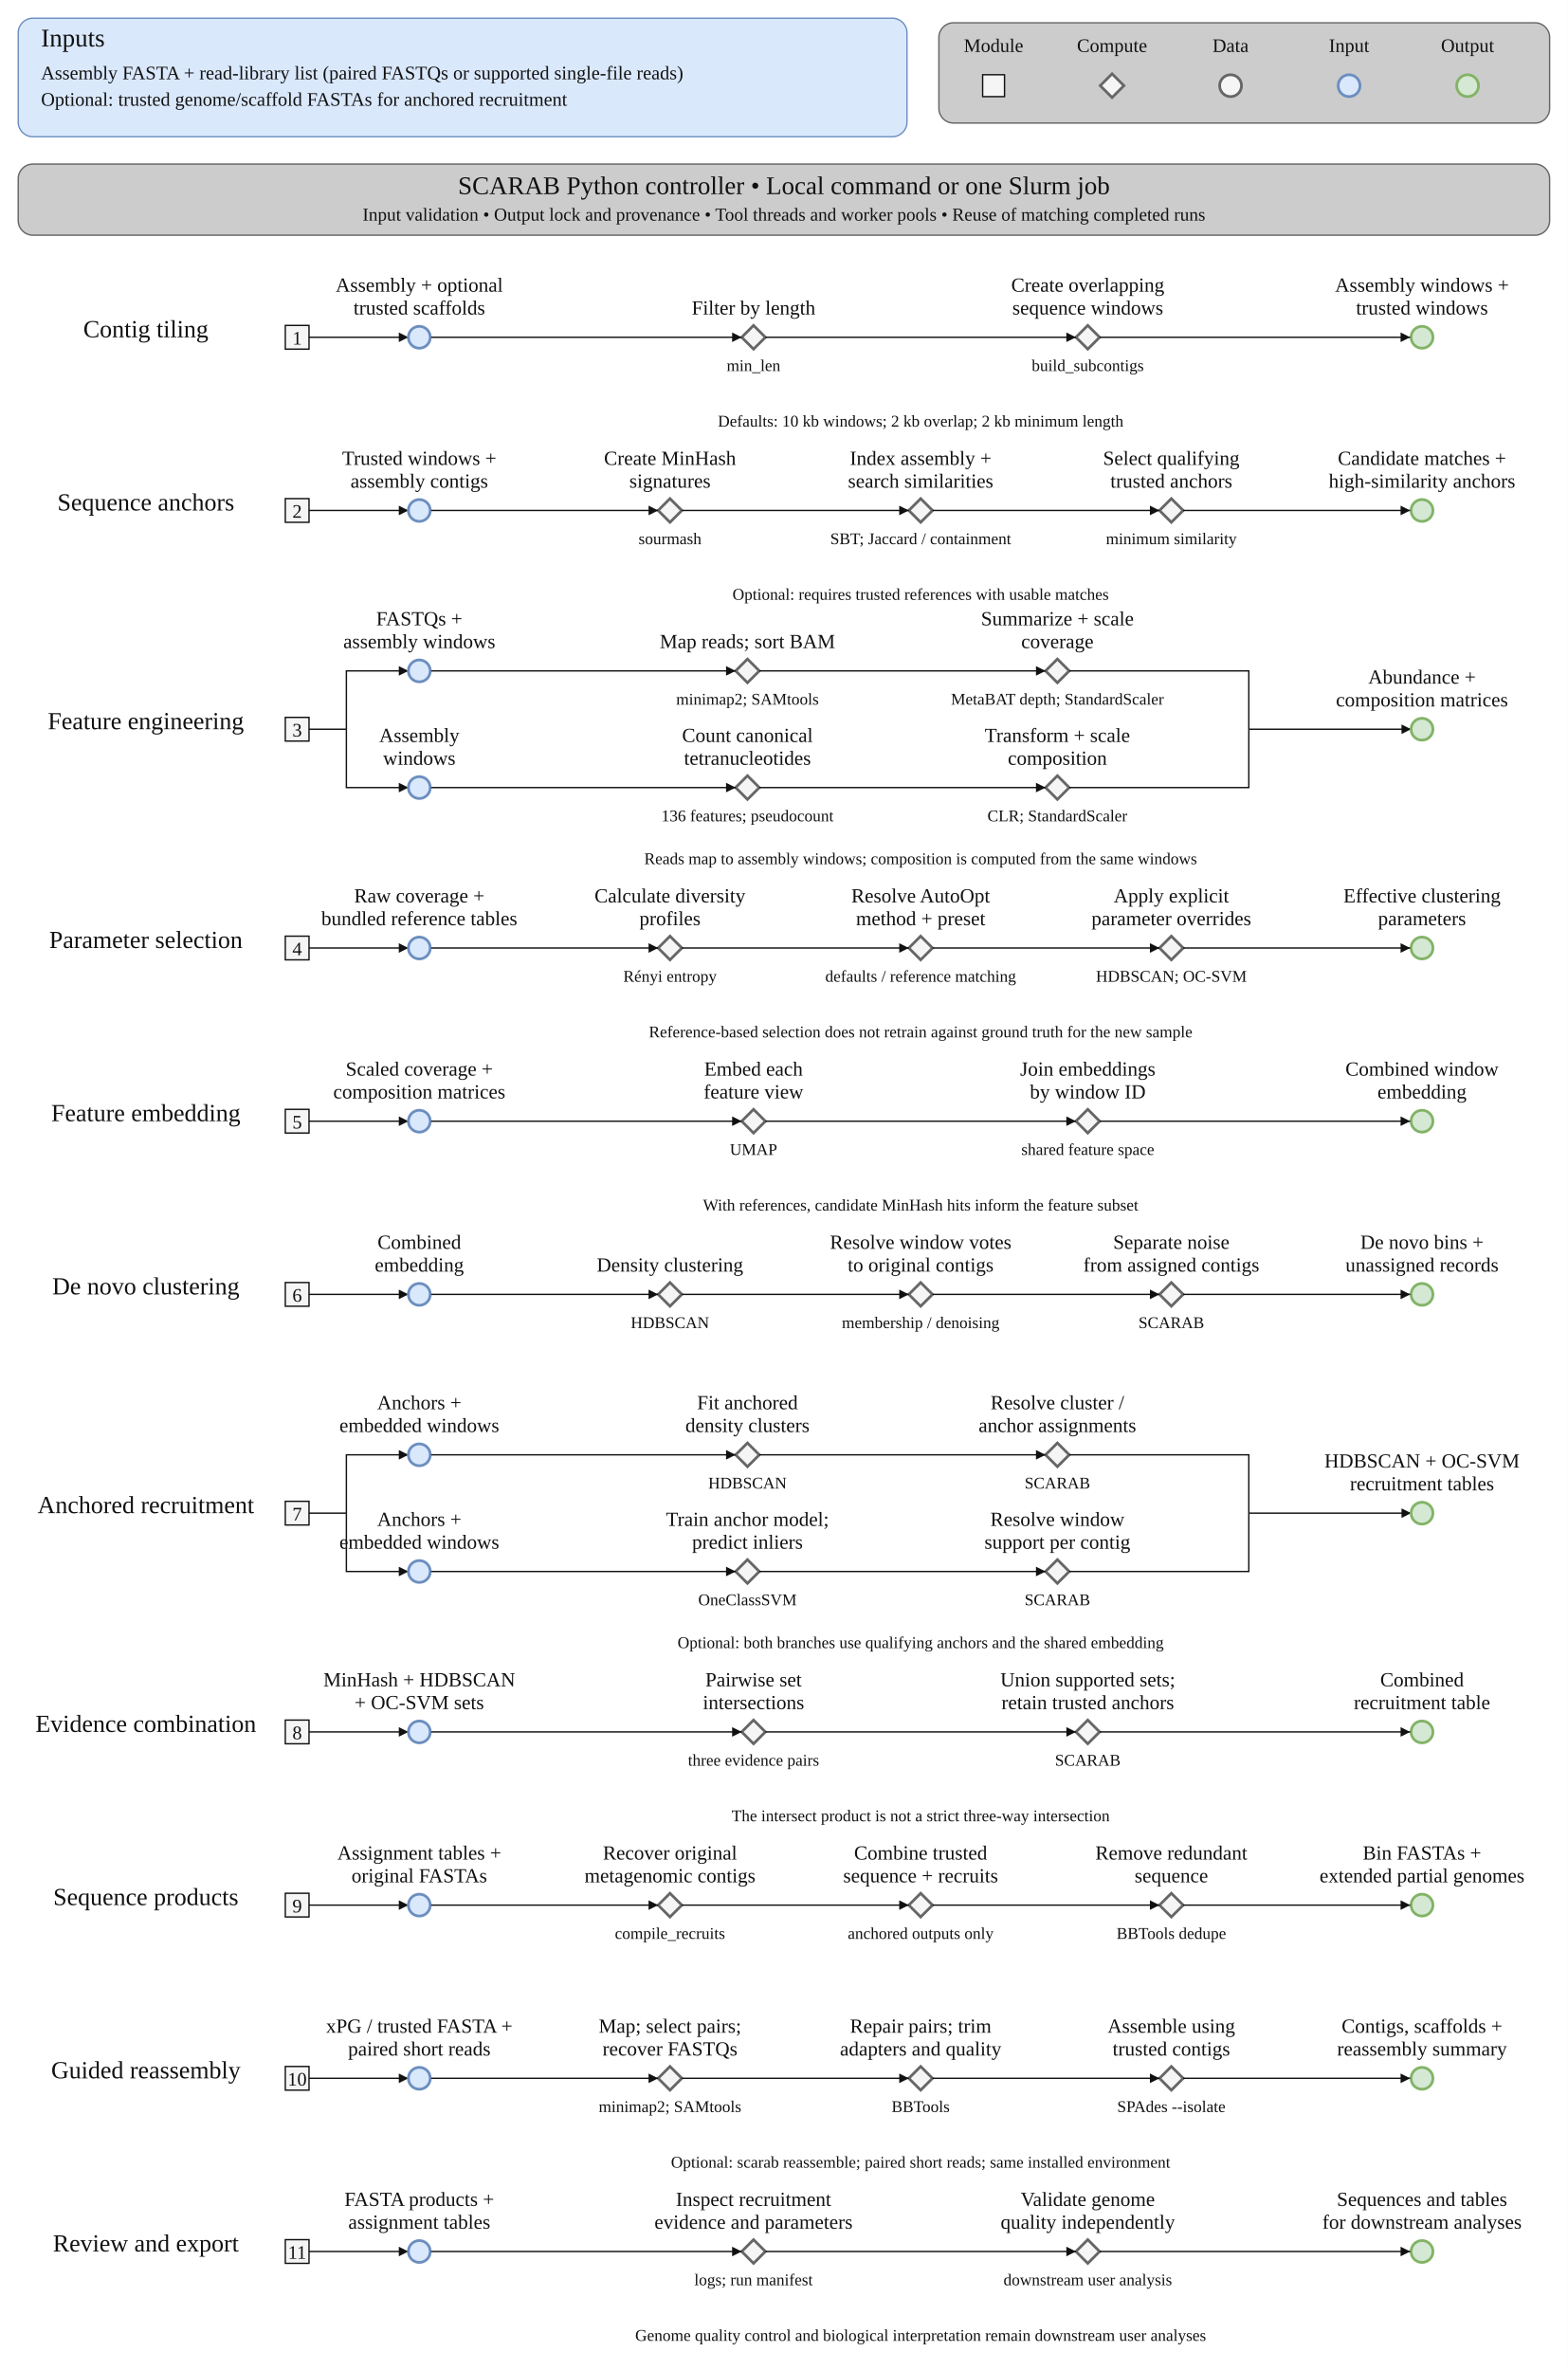
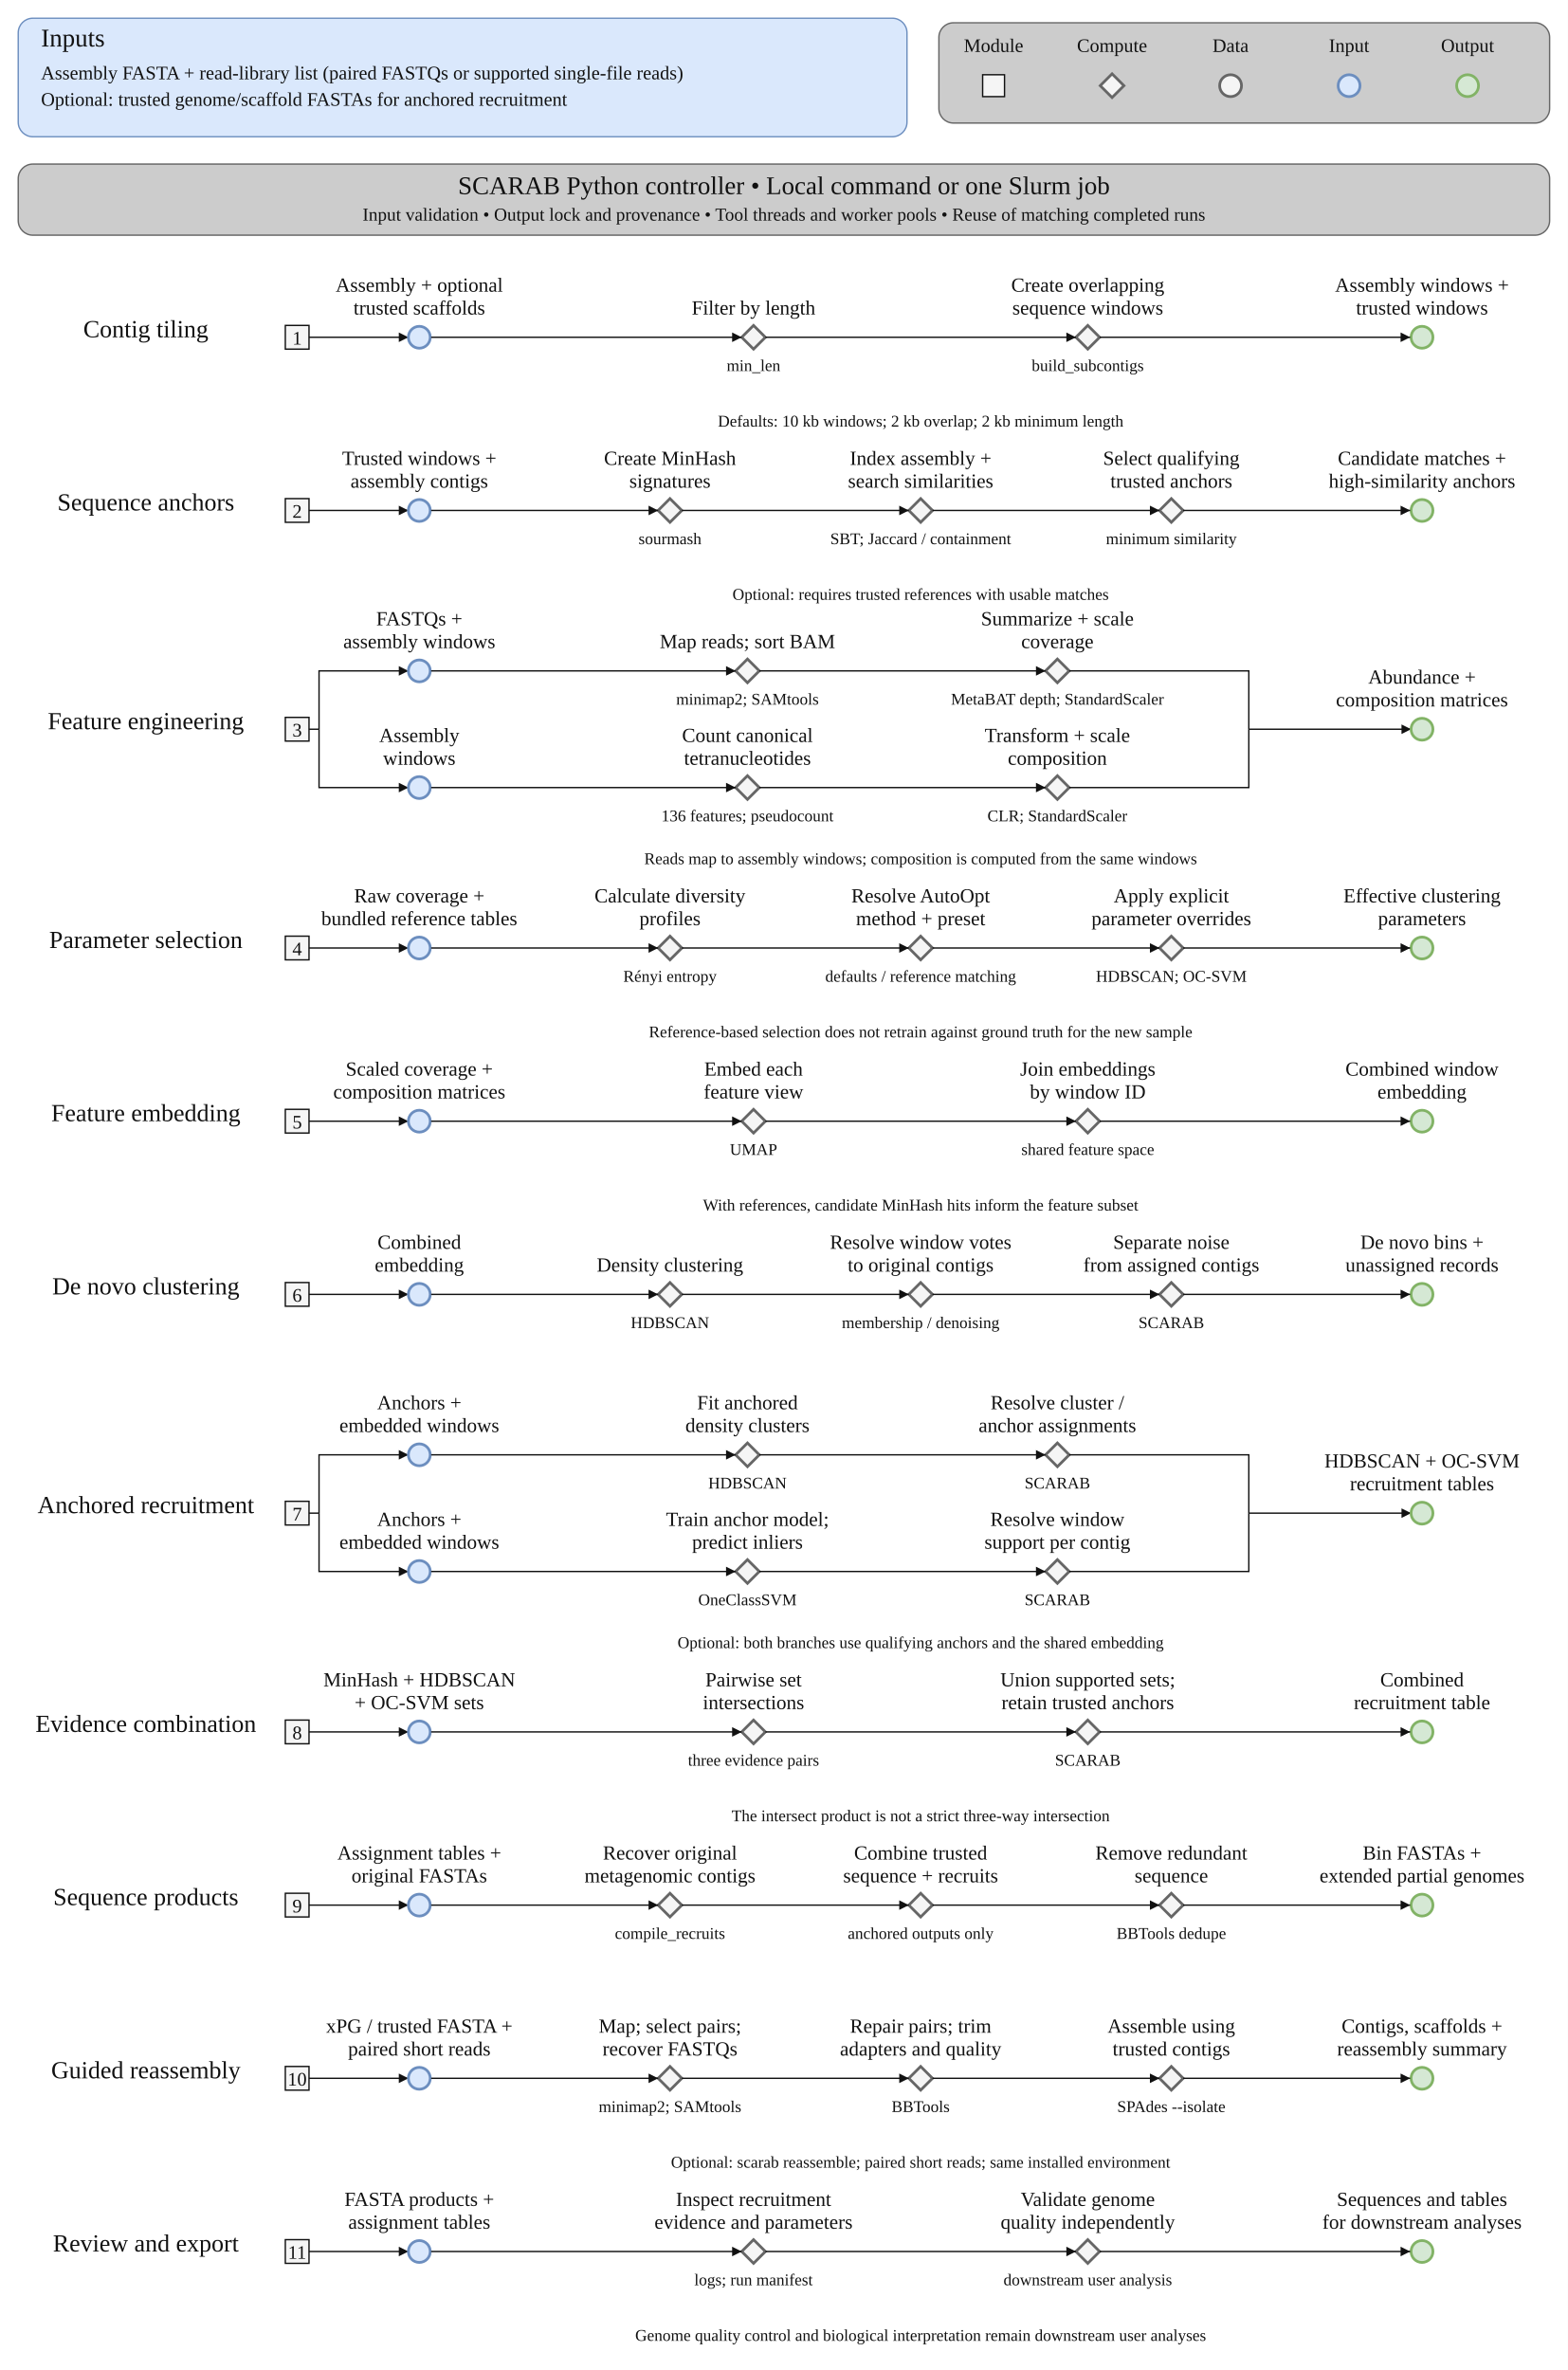
<svg xmlns="http://www.w3.org/2000/svg" width="1720" height="2600" viewBox="0 0 1720 2600" role="img" aria-labelledby="title desc">
  <rect width="100%" height="100%" fill="#ffffff" />
  <defs>
    <marker id="arrow" viewBox="0 0 10 10" refX="10" refY="5" markerWidth="7" markerHeight="7" orient="auto">
      <path d="M0 0 L10 5 L0 10 Z" fill="#111111" />
    </marker>
  </defs>
  <g font-family="Times New Roman, Times, serif" fill="#111111">
    <rect x="20" y="20" width="975" height="130" rx="16" fill="#DAE8FC" stroke="#6C8EBF" stroke-width="1.5" />
    <text x="45" y="51" font-size="28" text-anchor="start">Inputs</text>
    <text x="45" y="87" font-size="21" text-anchor="start">Assembly FASTA + read-library list (paired FASTQs or supported single-file reads)</text>
    <text x="45" y="116" font-size="21" text-anchor="start">Optional: trusted genome/scaffold FASTAs for anchored recruitment</text>
    <rect x="1030" y="25" width="670" height="110" rx="16" fill="#CCCCCC" stroke="#666666" stroke-width="1.5" />
    <text x="1090" y="57" font-size="21" text-anchor="middle">Module</text>
    <rect x="1078" y="82" width="24" height="24" rx="0" fill="#F5F5F5" stroke="#111111" stroke-width="1.5" />
    <text x="1220" y="57" font-size="21" text-anchor="middle">Compute</text>
    <path d="M1207 94 L1220 81 L1233 94 L1220 107 Z" fill="#f5f5f5" stroke="#666666" stroke-width="3" />
    <text x="1350" y="57" font-size="21" text-anchor="middle">Data</text>
    <circle cx="1350" cy="94" r="12" fill="#F5F5F5" stroke="#666666" stroke-width="3" />
    <text x="1480" y="57" font-size="21" text-anchor="middle">Input</text>
    <circle cx="1480" cy="94" r="12" fill="#DAE8FC" stroke="#6C8EBF" stroke-width="3" />
    <text x="1610" y="57" font-size="21" text-anchor="middle">Output</text>
    <circle cx="1610" cy="94" r="12" fill="#D5E8D4" stroke="#82B366" stroke-width="3" />
    <rect x="20" y="180" width="1680" height="78" rx="16" fill="#CCCCCC" stroke="#666666" stroke-width="1.5" />
    <text x="860" y="213" font-size="28" text-anchor="middle">SCARAB Python controller • Local command or one Slurm job</text>
    <text x="860" y="242" font-size="20" text-anchor="middle">Input validation • Output lock and provenance • Tool threads and worker pools • Reuse of matching completed runs</text>
    <text x="160" y="370.0" font-size="27" text-anchor="middle">Contig tiling</text>
    <rect x="313" y="357.0" width="26" height="26" rx="0" fill="#F5F5F5" stroke="#111111" stroke-width="1.5" />
    <text x="326" y="378.0" font-size="21" text-anchor="middle">1</text>
    <path d="M339 370.0 L448 370.0" fill="none" stroke="#111111" stroke-width="1.5" marker-end="url(#arrow)" />
    <circle cx="460.0" cy="370.0" r="12" fill="#DAE8FC" stroke="#6C8EBF" stroke-width="3" />
    <text x="460.0" y="320.0" font-size="22" text-anchor="middle">Assembly + optional</text>
    <text x="460.0" y="345.0" font-size="22" text-anchor="middle">trusted scaffolds</text>
    <path d="M813.667 370.0 L826.667 357.0 L839.667 370.0 L826.667 383.0 Z" fill="#f5f5f5" stroke="#666666" stroke-width="3" />
    <text x="826.667" y="345.0" font-size="22" text-anchor="middle">Filter by length</text>
    <text x="826.667" y="407.0" font-size="18" text-anchor="middle">min_len</text>
    <path d="M1180.333 370.0 L1193.333 357.0 L1206.333 370.0 L1193.333 383.0 Z" fill="#f5f5f5" stroke="#666666" stroke-width="3" />
    <text x="1193.333" y="320.0" font-size="22" text-anchor="middle">Create overlapping</text>
    <text x="1193.333" y="345.0" font-size="22" text-anchor="middle">sequence windows</text>
    <text x="1193.333" y="407.0" font-size="18" text-anchor="middle">build_subcontigs</text>
    <circle cx="1560.0" cy="370.0" r="12" fill="#D5E8D4" stroke="#82B366" stroke-width="3" />
    <text x="1560.0" y="320.0" font-size="22" text-anchor="middle">Assembly windows +</text>
    <text x="1560.0" y="345.0" font-size="22" text-anchor="middle">trusted windows</text>
    <path d="M473.0 370.0 L813.667 370.0" fill="none" stroke="#111111" stroke-width="1.5" marker-end="url(#arrow)" />
    <path d="M839.667 370.0 L1180.333 370.0" fill="none" stroke="#111111" stroke-width="1.5" marker-end="url(#arrow)" />
    <path d="M1206.333 370.0 L1547.0 370.0" fill="none" stroke="#111111" stroke-width="1.5" marker-end="url(#arrow)" />
    <text x="1010" y="468" font-size="18" text-anchor="middle">Defaults: 10 kb windows; 2 kb overlap; 2 kb minimum length</text>
    <text x="160" y="560.0" font-size="27" text-anchor="middle">Sequence anchors</text>
    <rect x="313" y="547.0" width="26" height="26" rx="0" fill="#F5F5F5" stroke="#111111" stroke-width="1.5" />
    <text x="326" y="568.0" font-size="21" text-anchor="middle">2</text>
    <path d="M339 560.0 L448 560.0" fill="none" stroke="#111111" stroke-width="1.5" marker-end="url(#arrow)" />
    <circle cx="460.0" cy="560.0" r="12" fill="#DAE8FC" stroke="#6C8EBF" stroke-width="3" />
    <text x="460.0" y="510.0" font-size="22" text-anchor="middle">Trusted windows +</text>
    <text x="460.0" y="535.0" font-size="22" text-anchor="middle">assembly contigs</text>
    <path d="M722.0 560.0 L735.0 547.0 L748.0 560.0 L735.0 573.0 Z" fill="#f5f5f5" stroke="#666666" stroke-width="3" />
    <text x="735.0" y="510.0" font-size="22" text-anchor="middle">Create MinHash</text>
    <text x="735.0" y="535.0" font-size="22" text-anchor="middle">signatures</text>
    <text x="735.0" y="597.0" font-size="18" text-anchor="middle">sourmash</text>
    <path d="M997.0 560.0 L1010.0 547.0 L1023.0 560.0 L1010.0 573.0 Z" fill="#f5f5f5" stroke="#666666" stroke-width="3" />
    <text x="1010.0" y="510.0" font-size="22" text-anchor="middle">Index assembly +</text>
    <text x="1010.0" y="535.0" font-size="22" text-anchor="middle">search similarities</text>
    <text x="1010.0" y="597.0" font-size="18" text-anchor="middle">SBT; Jaccard / containment</text>
    <path d="M1272.0 560.0 L1285.0 547.0 L1298.0 560.0 L1285.0 573.0 Z" fill="#f5f5f5" stroke="#666666" stroke-width="3" />
    <text x="1285.0" y="510.0" font-size="22" text-anchor="middle">Select qualifying</text>
    <text x="1285.0" y="535.0" font-size="22" text-anchor="middle">trusted anchors</text>
    <text x="1285.0" y="597.0" font-size="18" text-anchor="middle">minimum similarity</text>
    <circle cx="1560.0" cy="560.0" r="12" fill="#D5E8D4" stroke="#82B366" stroke-width="3" />
    <text x="1560.0" y="510.0" font-size="22" text-anchor="middle">Candidate matches +</text>
    <text x="1560.0" y="535.0" font-size="22" text-anchor="middle">high-similarity anchors</text>
    <path d="M473.0 560.0 L722.0 560.0" fill="none" stroke="#111111" stroke-width="1.5" marker-end="url(#arrow)" />
    <path d="M748.0 560.0 L997.0 560.0" fill="none" stroke="#111111" stroke-width="1.5" marker-end="url(#arrow)" />
    <path d="M1023.0 560.0 L1272.0 560.0" fill="none" stroke="#111111" stroke-width="1.5" marker-end="url(#arrow)" />
    <path d="M1298.0 560.0 L1547.0 560.0" fill="none" stroke="#111111" stroke-width="1.5" marker-end="url(#arrow)" />
    <text x="1010" y="658" font-size="18" text-anchor="middle">Optional: requires trusted references with usable matches</text>
    <text x="160" y="800.0" font-size="27" text-anchor="middle">Feature engineering</text>
    <rect x="313" y="787.0" width="26" height="26" rx="0" fill="#F5F5F5" stroke="#111111" stroke-width="1.5" />
    <text x="326" y="808.0" font-size="21" text-anchor="middle">3</text>
-     <path d="M339 800.0 L380 800.0" fill="none" stroke="#111111" stroke-width="1.5" />
-     <path d="M380 800.0 L380 736.0 L448 736.0" fill="none" stroke="#111111" stroke-width="1.5" marker-end="url(#arrow)" />
+     <path d="M339 800.0 L350 800.0" fill="none" stroke="#111111" stroke-width="1.5" />
+     <path d="M350 800.0 L350 736.0 L448 736.0" fill="none" stroke="#111111" stroke-width="1.5" marker-end="url(#arrow)" />
    <circle cx="460" cy="736.0" r="12" fill="#DAE8FC" stroke="#6C8EBF" stroke-width="3" />
    <text x="460" y="686.0" font-size="22" text-anchor="middle">FASTQs +</text>
    <text x="460" y="711.0" font-size="22" text-anchor="middle">assembly windows</text>
    <path d="M807 736.0 L820 723.0 L833 736.0 L820 749.0 Z" fill="#f5f5f5" stroke="#666666" stroke-width="3" />
    <text x="820" y="711.0" font-size="22" text-anchor="middle">Map reads; sort BAM</text>
    <text x="820" y="773.0" font-size="18" text-anchor="middle">minimap2; SAMtools</text>
    <path d="M1147 736.0 L1160 723.0 L1173 736.0 L1160 749.0 Z" fill="#f5f5f5" stroke="#666666" stroke-width="3" />
    <text x="1160" y="686.0" font-size="22" text-anchor="middle">Summarize + scale</text>
    <text x="1160" y="711.0" font-size="22" text-anchor="middle">coverage</text>
    <text x="1160" y="773.0" font-size="18" text-anchor="middle">MetaBAT depth; StandardScaler</text>
    <path d="M473 736.0 L807 736.0" fill="none" stroke="#111111" stroke-width="1.5" marker-end="url(#arrow)" />
    <path d="M833 736.0 L1147 736.0" fill="none" stroke="#111111" stroke-width="1.5" marker-end="url(#arrow)" />
    <path d="M1173 736.0 L1370 736.0 L1370 800.0" fill="none" stroke="#111111" stroke-width="1.5" />
-     <path d="M380 800.0 L380 864.0 L448 864.0" fill="none" stroke="#111111" stroke-width="1.5" marker-end="url(#arrow)" />
+     <path d="M350 800.0 L350 864.0 L448 864.0" fill="none" stroke="#111111" stroke-width="1.5" marker-end="url(#arrow)" />
    <circle cx="460" cy="864.0" r="12" fill="#DAE8FC" stroke="#6C8EBF" stroke-width="3" />
    <text x="460" y="814.0" font-size="22" text-anchor="middle">Assembly</text>
    <text x="460" y="839.0" font-size="22" text-anchor="middle">windows</text>
    <path d="M807 864.0 L820 851.0 L833 864.0 L820 877.0 Z" fill="#f5f5f5" stroke="#666666" stroke-width="3" />
    <text x="820" y="814.0" font-size="22" text-anchor="middle">Count canonical</text>
    <text x="820" y="839.0" font-size="22" text-anchor="middle">tetranucleotides</text>
    <text x="820" y="901.0" font-size="18" text-anchor="middle">136 features; pseudocount</text>
    <path d="M1147 864.0 L1160 851.0 L1173 864.0 L1160 877.0 Z" fill="#f5f5f5" stroke="#666666" stroke-width="3" />
    <text x="1160" y="814.0" font-size="22" text-anchor="middle">Transform + scale</text>
    <text x="1160" y="839.0" font-size="22" text-anchor="middle">composition</text>
    <text x="1160" y="901.0" font-size="18" text-anchor="middle">CLR; StandardScaler</text>
    <path d="M473 864.0 L807 864.0" fill="none" stroke="#111111" stroke-width="1.5" marker-end="url(#arrow)" />
    <path d="M833 864.0 L1147 864.0" fill="none" stroke="#111111" stroke-width="1.5" marker-end="url(#arrow)" />
    <path d="M1173 864.0 L1370 864.0 L1370 800.0" fill="none" stroke="#111111" stroke-width="1.5" />
    <path d="M1370 800.0 L1548 800.0" fill="none" stroke="#111111" stroke-width="1.5" marker-end="url(#arrow)" />
    <circle cx="1560" cy="800.0" r="12" fill="#D5E8D4" stroke="#82B366" stroke-width="3" />
    <text x="1560" y="750.0" font-size="22" text-anchor="middle">Abundance +</text>
    <text x="1560" y="775.0" font-size="22" text-anchor="middle">composition matrices</text>
    <text x="1010" y="948" font-size="18" text-anchor="middle">Reads map to assembly windows; composition is computed from the same windows</text>
    <text x="160" y="1040.0" font-size="27" text-anchor="middle">Parameter selection</text>
    <rect x="313" y="1027.0" width="26" height="26" rx="0" fill="#F5F5F5" stroke="#111111" stroke-width="1.5" />
    <text x="326" y="1048.0" font-size="21" text-anchor="middle">4</text>
    <path d="M339 1040.0 L448 1040.0" fill="none" stroke="#111111" stroke-width="1.5" marker-end="url(#arrow)" />
    <circle cx="460.0" cy="1040.0" r="12" fill="#DAE8FC" stroke="#6C8EBF" stroke-width="3" />
    <text x="460.0" y="990.0" font-size="22" text-anchor="middle">Raw coverage +</text>
    <text x="460.0" y="1015.0" font-size="22" text-anchor="middle">bundled reference tables</text>
    <path d="M722.0 1040.0 L735.0 1027.0 L748.0 1040.0 L735.0 1053.0 Z" fill="#f5f5f5" stroke="#666666" stroke-width="3" />
    <text x="735.0" y="990.0" font-size="22" text-anchor="middle">Calculate diversity</text>
    <text x="735.0" y="1015.0" font-size="22" text-anchor="middle">profiles</text>
    <text x="735.0" y="1077.0" font-size="18" text-anchor="middle">Rényi entropy</text>
    <path d="M997.0 1040.0 L1010.0 1027.0 L1023.0 1040.0 L1010.0 1053.0 Z" fill="#f5f5f5" stroke="#666666" stroke-width="3" />
    <text x="1010.0" y="990.0" font-size="22" text-anchor="middle">Resolve AutoOpt</text>
    <text x="1010.0" y="1015.0" font-size="22" text-anchor="middle">method + preset</text>
    <text x="1010.0" y="1077.0" font-size="18" text-anchor="middle">defaults / reference matching</text>
    <path d="M1272.0 1040.0 L1285.0 1027.0 L1298.0 1040.0 L1285.0 1053.0 Z" fill="#f5f5f5" stroke="#666666" stroke-width="3" />
    <text x="1285.0" y="990.0" font-size="22" text-anchor="middle">Apply explicit</text>
    <text x="1285.0" y="1015.0" font-size="22" text-anchor="middle">parameter overrides</text>
    <text x="1285.0" y="1077.0" font-size="18" text-anchor="middle">HDBSCAN; OC-SVM</text>
    <circle cx="1560.0" cy="1040.0" r="12" fill="#D5E8D4" stroke="#82B366" stroke-width="3" />
    <text x="1560.0" y="990.0" font-size="22" text-anchor="middle">Effective clustering</text>
    <text x="1560.0" y="1015.0" font-size="22" text-anchor="middle">parameters</text>
    <path d="M473.0 1040.0 L722.0 1040.0" fill="none" stroke="#111111" stroke-width="1.5" marker-end="url(#arrow)" />
    <path d="M748.0 1040.0 L997.0 1040.0" fill="none" stroke="#111111" stroke-width="1.5" marker-end="url(#arrow)" />
    <path d="M1023.0 1040.0 L1272.0 1040.0" fill="none" stroke="#111111" stroke-width="1.5" marker-end="url(#arrow)" />
    <path d="M1298.0 1040.0 L1547.0 1040.0" fill="none" stroke="#111111" stroke-width="1.5" marker-end="url(#arrow)" />
    <text x="1010" y="1138" font-size="18" text-anchor="middle">Reference-based selection does not retrain against ground truth for the new sample</text>
    <text x="160" y="1230.0" font-size="27" text-anchor="middle">Feature embedding</text>
    <rect x="313" y="1217.0" width="26" height="26" rx="0" fill="#F5F5F5" stroke="#111111" stroke-width="1.5" />
    <text x="326" y="1238.0" font-size="21" text-anchor="middle">5</text>
    <path d="M339 1230.0 L448 1230.0" fill="none" stroke="#111111" stroke-width="1.5" marker-end="url(#arrow)" />
    <circle cx="460.0" cy="1230.0" r="12" fill="#DAE8FC" stroke="#6C8EBF" stroke-width="3" />
    <text x="460.0" y="1180.0" font-size="22" text-anchor="middle">Scaled coverage +</text>
    <text x="460.0" y="1205.0" font-size="22" text-anchor="middle">composition matrices</text>
    <path d="M813.667 1230.0 L826.667 1217.0 L839.667 1230.0 L826.667 1243.0 Z" fill="#f5f5f5" stroke="#666666" stroke-width="3" />
    <text x="826.667" y="1180.0" font-size="22" text-anchor="middle">Embed each</text>
    <text x="826.667" y="1205.0" font-size="22" text-anchor="middle">feature view</text>
    <text x="826.667" y="1267.0" font-size="18" text-anchor="middle">UMAP</text>
    <path d="M1180.333 1230.0 L1193.333 1217.0 L1206.333 1230.0 L1193.333 1243.0 Z" fill="#f5f5f5" stroke="#666666" stroke-width="3" />
    <text x="1193.333" y="1180.0" font-size="22" text-anchor="middle">Join embeddings</text>
    <text x="1193.333" y="1205.0" font-size="22" text-anchor="middle">by window ID</text>
    <text x="1193.333" y="1267.0" font-size="18" text-anchor="middle">shared feature space</text>
    <circle cx="1560.0" cy="1230.0" r="12" fill="#D5E8D4" stroke="#82B366" stroke-width="3" />
    <text x="1560.0" y="1180.0" font-size="22" text-anchor="middle">Combined window</text>
    <text x="1560.0" y="1205.0" font-size="22" text-anchor="middle">embedding</text>
    <path d="M473.0 1230.0 L813.667 1230.0" fill="none" stroke="#111111" stroke-width="1.5" marker-end="url(#arrow)" />
    <path d="M839.667 1230.0 L1180.333 1230.0" fill="none" stroke="#111111" stroke-width="1.5" marker-end="url(#arrow)" />
    <path d="M1206.333 1230.0 L1547.0 1230.0" fill="none" stroke="#111111" stroke-width="1.5" marker-end="url(#arrow)" />
    <text x="1010" y="1328" font-size="18" text-anchor="middle">With references, candidate MinHash hits inform the feature subset</text>
    <text x="160" y="1420.0" font-size="27" text-anchor="middle">De novo clustering</text>
    <rect x="313" y="1407.0" width="26" height="26" rx="0" fill="#F5F5F5" stroke="#111111" stroke-width="1.5" />
    <text x="326" y="1428.0" font-size="21" text-anchor="middle">6</text>
    <path d="M339 1420.0 L448 1420.0" fill="none" stroke="#111111" stroke-width="1.5" marker-end="url(#arrow)" />
    <circle cx="460.0" cy="1420.0" r="12" fill="#DAE8FC" stroke="#6C8EBF" stroke-width="3" />
    <text x="460.0" y="1370.0" font-size="22" text-anchor="middle">Combined</text>
    <text x="460.0" y="1395.0" font-size="22" text-anchor="middle">embedding</text>
    <path d="M722.0 1420.0 L735.0 1407.0 L748.0 1420.0 L735.0 1433.0 Z" fill="#f5f5f5" stroke="#666666" stroke-width="3" />
    <text x="735.0" y="1395.0" font-size="22" text-anchor="middle">Density clustering</text>
    <text x="735.0" y="1457.0" font-size="18" text-anchor="middle">HDBSCAN</text>
    <path d="M997.0 1420.0 L1010.0 1407.0 L1023.0 1420.0 L1010.0 1433.0 Z" fill="#f5f5f5" stroke="#666666" stroke-width="3" />
    <text x="1010.0" y="1370.0" font-size="22" text-anchor="middle">Resolve window votes</text>
    <text x="1010.0" y="1395.0" font-size="22" text-anchor="middle">to original contigs</text>
    <text x="1010.0" y="1457.0" font-size="18" text-anchor="middle">membership / denoising</text>
    <path d="M1272.0 1420.0 L1285.0 1407.0 L1298.0 1420.0 L1285.0 1433.0 Z" fill="#f5f5f5" stroke="#666666" stroke-width="3" />
    <text x="1285.0" y="1370.0" font-size="22" text-anchor="middle">Separate noise</text>
    <text x="1285.0" y="1395.0" font-size="22" text-anchor="middle">from assigned contigs</text>
    <text x="1285.0" y="1457.0" font-size="18" text-anchor="middle">SCARAB</text>
    <circle cx="1560.0" cy="1420.0" r="12" fill="#D5E8D4" stroke="#82B366" stroke-width="3" />
    <text x="1560.0" y="1370.0" font-size="22" text-anchor="middle">De novo bins +</text>
    <text x="1560.0" y="1395.0" font-size="22" text-anchor="middle">unassigned records</text>
    <path d="M473.0 1420.0 L722.0 1420.0" fill="none" stroke="#111111" stroke-width="1.5" marker-end="url(#arrow)" />
    <path d="M748.0 1420.0 L997.0 1420.0" fill="none" stroke="#111111" stroke-width="1.5" marker-end="url(#arrow)" />
    <path d="M1023.0 1420.0 L1272.0 1420.0" fill="none" stroke="#111111" stroke-width="1.5" marker-end="url(#arrow)" />
    <path d="M1298.0 1420.0 L1547.0 1420.0" fill="none" stroke="#111111" stroke-width="1.5" marker-end="url(#arrow)" />
    <text x="160" y="1660.0" font-size="27" text-anchor="middle">Anchored recruitment</text>
    <rect x="313" y="1647.0" width="26" height="26" rx="0" fill="#F5F5F5" stroke="#111111" stroke-width="1.5" />
    <text x="326" y="1668.0" font-size="21" text-anchor="middle">7</text>
-     <path d="M339 1660.0 L380 1660.0" fill="none" stroke="#111111" stroke-width="1.5" />
-     <path d="M380 1660.0 L380 1596.0 L448 1596.0" fill="none" stroke="#111111" stroke-width="1.5" marker-end="url(#arrow)" />
+     <path d="M339 1660.0 L350 1660.0" fill="none" stroke="#111111" stroke-width="1.5" />
+     <path d="M350 1660.0 L350 1596.0 L448 1596.0" fill="none" stroke="#111111" stroke-width="1.5" marker-end="url(#arrow)" />
    <circle cx="460" cy="1596.0" r="12" fill="#DAE8FC" stroke="#6C8EBF" stroke-width="3" />
    <text x="460" y="1546.0" font-size="22" text-anchor="middle">Anchors +</text>
    <text x="460" y="1571.0" font-size="22" text-anchor="middle">embedded windows</text>
    <path d="M807 1596.0 L820 1583.0 L833 1596.0 L820 1609.0 Z" fill="#f5f5f5" stroke="#666666" stroke-width="3" />
    <text x="820" y="1546.0" font-size="22" text-anchor="middle">Fit anchored</text>
    <text x="820" y="1571.0" font-size="22" text-anchor="middle">density clusters</text>
    <text x="820" y="1633.0" font-size="18" text-anchor="middle">HDBSCAN</text>
    <path d="M1147 1596.0 L1160 1583.0 L1173 1596.0 L1160 1609.0 Z" fill="#f5f5f5" stroke="#666666" stroke-width="3" />
    <text x="1160" y="1546.0" font-size="22" text-anchor="middle">Resolve cluster /</text>
    <text x="1160" y="1571.0" font-size="22" text-anchor="middle">anchor assignments</text>
    <text x="1160" y="1633.0" font-size="18" text-anchor="middle">SCARAB</text>
    <path d="M473 1596.0 L807 1596.0" fill="none" stroke="#111111" stroke-width="1.5" marker-end="url(#arrow)" />
    <path d="M833 1596.0 L1147 1596.0" fill="none" stroke="#111111" stroke-width="1.5" marker-end="url(#arrow)" />
    <path d="M1173 1596.0 L1370 1596.0 L1370 1660.0" fill="none" stroke="#111111" stroke-width="1.5" />
-     <path d="M380 1660.0 L380 1724.0 L448 1724.0" fill="none" stroke="#111111" stroke-width="1.5" marker-end="url(#arrow)" />
+     <path d="M350 1660.0 L350 1724.0 L448 1724.0" fill="none" stroke="#111111" stroke-width="1.5" marker-end="url(#arrow)" />
    <circle cx="460" cy="1724.0" r="12" fill="#DAE8FC" stroke="#6C8EBF" stroke-width="3" />
    <text x="460" y="1674.0" font-size="22" text-anchor="middle">Anchors +</text>
    <text x="460" y="1699.0" font-size="22" text-anchor="middle">embedded windows</text>
    <path d="M807 1724.0 L820 1711.0 L833 1724.0 L820 1737.0 Z" fill="#f5f5f5" stroke="#666666" stroke-width="3" />
    <text x="820" y="1674.0" font-size="22" text-anchor="middle">Train anchor model;</text>
    <text x="820" y="1699.0" font-size="22" text-anchor="middle">predict inliers</text>
    <text x="820" y="1761.0" font-size="18" text-anchor="middle">OneClassSVM</text>
    <path d="M1147 1724.0 L1160 1711.0 L1173 1724.0 L1160 1737.0 Z" fill="#f5f5f5" stroke="#666666" stroke-width="3" />
    <text x="1160" y="1674.0" font-size="22" text-anchor="middle">Resolve window</text>
    <text x="1160" y="1699.0" font-size="22" text-anchor="middle">support per contig</text>
    <text x="1160" y="1761.0" font-size="18" text-anchor="middle">SCARAB</text>
    <path d="M473 1724.0 L807 1724.0" fill="none" stroke="#111111" stroke-width="1.5" marker-end="url(#arrow)" />
    <path d="M833 1724.0 L1147 1724.0" fill="none" stroke="#111111" stroke-width="1.5" marker-end="url(#arrow)" />
    <path d="M1173 1724.0 L1370 1724.0 L1370 1660.0" fill="none" stroke="#111111" stroke-width="1.5" />
    <path d="M1370 1660.0 L1548 1660.0" fill="none" stroke="#111111" stroke-width="1.5" marker-end="url(#arrow)" />
    <circle cx="1560" cy="1660.0" r="12" fill="#D5E8D4" stroke="#82B366" stroke-width="3" />
    <text x="1560" y="1610.0" font-size="22" text-anchor="middle">HDBSCAN + OC-SVM</text>
    <text x="1560" y="1635.0" font-size="22" text-anchor="middle">recruitment tables</text>
    <text x="1010" y="1808" font-size="18" text-anchor="middle">Optional: both branches use qualifying anchors and the shared embedding</text>
    <text x="160" y="1900.0" font-size="27" text-anchor="middle">Evidence combination</text>
    <rect x="313" y="1887.0" width="26" height="26" rx="0" fill="#F5F5F5" stroke="#111111" stroke-width="1.5" />
    <text x="326" y="1908.0" font-size="21" text-anchor="middle">8</text>
    <path d="M339 1900.0 L448 1900.0" fill="none" stroke="#111111" stroke-width="1.5" marker-end="url(#arrow)" />
    <circle cx="460.0" cy="1900.0" r="12" fill="#DAE8FC" stroke="#6C8EBF" stroke-width="3" />
    <text x="460.0" y="1850.0" font-size="22" text-anchor="middle">MinHash + HDBSCAN</text>
    <text x="460.0" y="1875.0" font-size="22" text-anchor="middle">+ OC-SVM sets</text>
    <path d="M813.667 1900.0 L826.667 1887.0 L839.667 1900.0 L826.667 1913.0 Z" fill="#f5f5f5" stroke="#666666" stroke-width="3" />
    <text x="826.667" y="1850.0" font-size="22" text-anchor="middle">Pairwise set</text>
    <text x="826.667" y="1875.0" font-size="22" text-anchor="middle">intersections</text>
    <text x="826.667" y="1937.0" font-size="18" text-anchor="middle">three evidence pairs</text>
    <path d="M1180.333 1900.0 L1193.333 1887.0 L1206.333 1900.0 L1193.333 1913.0 Z" fill="#f5f5f5" stroke="#666666" stroke-width="3" />
    <text x="1193.333" y="1850.0" font-size="22" text-anchor="middle">Union supported sets;</text>
    <text x="1193.333" y="1875.0" font-size="22" text-anchor="middle">retain trusted anchors</text>
    <text x="1193.333" y="1937.0" font-size="18" text-anchor="middle">SCARAB</text>
    <circle cx="1560.0" cy="1900.0" r="12" fill="#D5E8D4" stroke="#82B366" stroke-width="3" />
    <text x="1560.0" y="1850.0" font-size="22" text-anchor="middle">Combined</text>
    <text x="1560.0" y="1875.0" font-size="22" text-anchor="middle">recruitment table</text>
    <path d="M473.0 1900.0 L813.667 1900.0" fill="none" stroke="#111111" stroke-width="1.5" marker-end="url(#arrow)" />
    <path d="M839.667 1900.0 L1180.333 1900.0" fill="none" stroke="#111111" stroke-width="1.5" marker-end="url(#arrow)" />
    <path d="M1206.333 1900.0 L1547.0 1900.0" fill="none" stroke="#111111" stroke-width="1.5" marker-end="url(#arrow)" />
    <text x="1010" y="1998" font-size="18" text-anchor="middle">The intersect product is not a strict three-way intersection</text>
    <text x="160" y="2090.0" font-size="27" text-anchor="middle">Sequence products</text>
    <rect x="313" y="2077.0" width="26" height="26" rx="0" fill="#F5F5F5" stroke="#111111" stroke-width="1.5" />
    <text x="326" y="2098.0" font-size="21" text-anchor="middle">9</text>
    <path d="M339 2090.0 L448 2090.0" fill="none" stroke="#111111" stroke-width="1.5" marker-end="url(#arrow)" />
    <circle cx="460.0" cy="2090.0" r="12" fill="#DAE8FC" stroke="#6C8EBF" stroke-width="3" />
    <text x="460.0" y="2040.0" font-size="22" text-anchor="middle">Assignment tables +</text>
    <text x="460.0" y="2065.0" font-size="22" text-anchor="middle">original FASTAs</text>
    <path d="M722.0 2090.0 L735.0 2077.0 L748.0 2090.0 L735.0 2103.0 Z" fill="#f5f5f5" stroke="#666666" stroke-width="3" />
    <text x="735.0" y="2040.0" font-size="22" text-anchor="middle">Recover original</text>
    <text x="735.0" y="2065.0" font-size="22" text-anchor="middle">metagenomic contigs</text>
    <text x="735.0" y="2127.0" font-size="18" text-anchor="middle">compile_recruits</text>
    <path d="M997.0 2090.0 L1010.0 2077.0 L1023.0 2090.0 L1010.0 2103.0 Z" fill="#f5f5f5" stroke="#666666" stroke-width="3" />
    <text x="1010.0" y="2040.0" font-size="22" text-anchor="middle">Combine trusted</text>
    <text x="1010.0" y="2065.0" font-size="22" text-anchor="middle">sequence + recruits</text>
    <text x="1010.0" y="2127.0" font-size="18" text-anchor="middle">anchored outputs only</text>
    <path d="M1272.0 2090.0 L1285.0 2077.0 L1298.0 2090.0 L1285.0 2103.0 Z" fill="#f5f5f5" stroke="#666666" stroke-width="3" />
    <text x="1285.0" y="2040.0" font-size="22" text-anchor="middle">Remove redundant</text>
    <text x="1285.0" y="2065.0" font-size="22" text-anchor="middle">sequence</text>
    <text x="1285.0" y="2127.0" font-size="18" text-anchor="middle">BBTools dedupe</text>
    <circle cx="1560.0" cy="2090.0" r="12" fill="#D5E8D4" stroke="#82B366" stroke-width="3" />
    <text x="1560.0" y="2040.0" font-size="22" text-anchor="middle">Bin FASTAs +</text>
    <text x="1560.0" y="2065.0" font-size="22" text-anchor="middle">extended partial genomes</text>
    <path d="M473.0 2090.0 L722.0 2090.0" fill="none" stroke="#111111" stroke-width="1.5" marker-end="url(#arrow)" />
    <path d="M748.0 2090.0 L997.0 2090.0" fill="none" stroke="#111111" stroke-width="1.5" marker-end="url(#arrow)" />
    <path d="M1023.0 2090.0 L1272.0 2090.0" fill="none" stroke="#111111" stroke-width="1.5" marker-end="url(#arrow)" />
    <path d="M1298.0 2090.0 L1547.0 2090.0" fill="none" stroke="#111111" stroke-width="1.5" marker-end="url(#arrow)" />
    <text x="160" y="2280.0" font-size="27" text-anchor="middle">Guided reassembly</text>
    <rect x="313" y="2267.0" width="26" height="26" rx="0" fill="#F5F5F5" stroke="#111111" stroke-width="1.5" />
    <text x="326" y="2288.0" font-size="21" text-anchor="middle">10</text>
    <path d="M339 2280.0 L448 2280.0" fill="none" stroke="#111111" stroke-width="1.5" marker-end="url(#arrow)" />
    <circle cx="460.0" cy="2280.0" r="12" fill="#DAE8FC" stroke="#6C8EBF" stroke-width="3" />
    <text x="460.0" y="2230.0" font-size="22" text-anchor="middle">xPG / trusted FASTA +</text>
    <text x="460.0" y="2255.0" font-size="22" text-anchor="middle">paired short reads</text>
    <path d="M722.0 2280.0 L735.0 2267.0 L748.0 2280.0 L735.0 2293.0 Z" fill="#f5f5f5" stroke="#666666" stroke-width="3" />
    <text x="735.0" y="2230.0" font-size="22" text-anchor="middle">Map; select pairs;</text>
    <text x="735.0" y="2255.0" font-size="22" text-anchor="middle">recover FASTQs</text>
    <text x="735.0" y="2317.0" font-size="18" text-anchor="middle">minimap2; SAMtools</text>
    <path d="M997.0 2280.0 L1010.0 2267.0 L1023.0 2280.0 L1010.0 2293.0 Z" fill="#f5f5f5" stroke="#666666" stroke-width="3" />
    <text x="1010.0" y="2230.0" font-size="22" text-anchor="middle">Repair pairs; trim</text>
    <text x="1010.0" y="2255.0" font-size="22" text-anchor="middle">adapters and quality</text>
    <text x="1010.0" y="2317.0" font-size="18" text-anchor="middle">BBTools</text>
    <path d="M1272.0 2280.0 L1285.0 2267.0 L1298.0 2280.0 L1285.0 2293.0 Z" fill="#f5f5f5" stroke="#666666" stroke-width="3" />
    <text x="1285.0" y="2230.0" font-size="22" text-anchor="middle">Assemble using</text>
    <text x="1285.0" y="2255.0" font-size="22" text-anchor="middle">trusted contigs</text>
    <text x="1285.0" y="2317.0" font-size="18" text-anchor="middle">SPAdes --isolate</text>
    <circle cx="1560.0" cy="2280.0" r="12" fill="#D5E8D4" stroke="#82B366" stroke-width="3" />
    <text x="1560.0" y="2230.0" font-size="22" text-anchor="middle">Contigs, scaffolds +</text>
    <text x="1560.0" y="2255.0" font-size="22" text-anchor="middle">reassembly summary</text>
    <path d="M473.0 2280.0 L722.0 2280.0" fill="none" stroke="#111111" stroke-width="1.5" marker-end="url(#arrow)" />
    <path d="M748.0 2280.0 L997.0 2280.0" fill="none" stroke="#111111" stroke-width="1.5" marker-end="url(#arrow)" />
    <path d="M1023.0 2280.0 L1272.0 2280.0" fill="none" stroke="#111111" stroke-width="1.5" marker-end="url(#arrow)" />
    <path d="M1298.0 2280.0 L1547.0 2280.0" fill="none" stroke="#111111" stroke-width="1.5" marker-end="url(#arrow)" />
    <text x="1010" y="2378" font-size="18" text-anchor="middle">Optional: scarab reassemble; paired short reads; same installed environment</text>
    <text x="160" y="2470.0" font-size="27" text-anchor="middle">Review and export</text>
    <rect x="313" y="2457.0" width="26" height="26" rx="0" fill="#F5F5F5" stroke="#111111" stroke-width="1.5" />
    <text x="326" y="2478.0" font-size="21" text-anchor="middle">11</text>
    <path d="M339 2470.0 L448 2470.0" fill="none" stroke="#111111" stroke-width="1.5" marker-end="url(#arrow)" />
    <circle cx="460.0" cy="2470.0" r="12" fill="#DAE8FC" stroke="#6C8EBF" stroke-width="3" />
    <text x="460.0" y="2420.0" font-size="22" text-anchor="middle">FASTA products +</text>
    <text x="460.0" y="2445.0" font-size="22" text-anchor="middle">assignment tables</text>
    <path d="M813.667 2470.0 L826.667 2457.0 L839.667 2470.0 L826.667 2483.0 Z" fill="#f5f5f5" stroke="#666666" stroke-width="3" />
    <text x="826.667" y="2420.0" font-size="22" text-anchor="middle">Inspect recruitment</text>
    <text x="826.667" y="2445.0" font-size="22" text-anchor="middle">evidence and parameters</text>
    <text x="826.667" y="2507.0" font-size="18" text-anchor="middle">logs; run manifest</text>
    <path d="M1180.333 2470.0 L1193.333 2457.0 L1206.333 2470.0 L1193.333 2483.0 Z" fill="#f5f5f5" stroke="#666666" stroke-width="3" />
    <text x="1193.333" y="2420.0" font-size="22" text-anchor="middle">Validate genome</text>
    <text x="1193.333" y="2445.0" font-size="22" text-anchor="middle">quality independently</text>
    <text x="1193.333" y="2507.0" font-size="18" text-anchor="middle">downstream user analysis</text>
    <circle cx="1560.0" cy="2470.0" r="12" fill="#D5E8D4" stroke="#82B366" stroke-width="3" />
    <text x="1560.0" y="2420.0" font-size="22" text-anchor="middle">Sequences and tables</text>
    <text x="1560.0" y="2445.0" font-size="22" text-anchor="middle">for downstream analyses</text>
    <path d="M473.0 2470.0 L813.667 2470.0" fill="none" stroke="#111111" stroke-width="1.5" marker-end="url(#arrow)" />
    <path d="M839.667 2470.0 L1180.333 2470.0" fill="none" stroke="#111111" stroke-width="1.5" marker-end="url(#arrow)" />
    <path d="M1206.333 2470.0 L1547.0 2470.0" fill="none" stroke="#111111" stroke-width="1.5" marker-end="url(#arrow)" />
    <text x="1010" y="2568" font-size="18" text-anchor="middle">Genome quality control and biological interpretation remain downstream user analyses</text>
  </g>
</svg>
